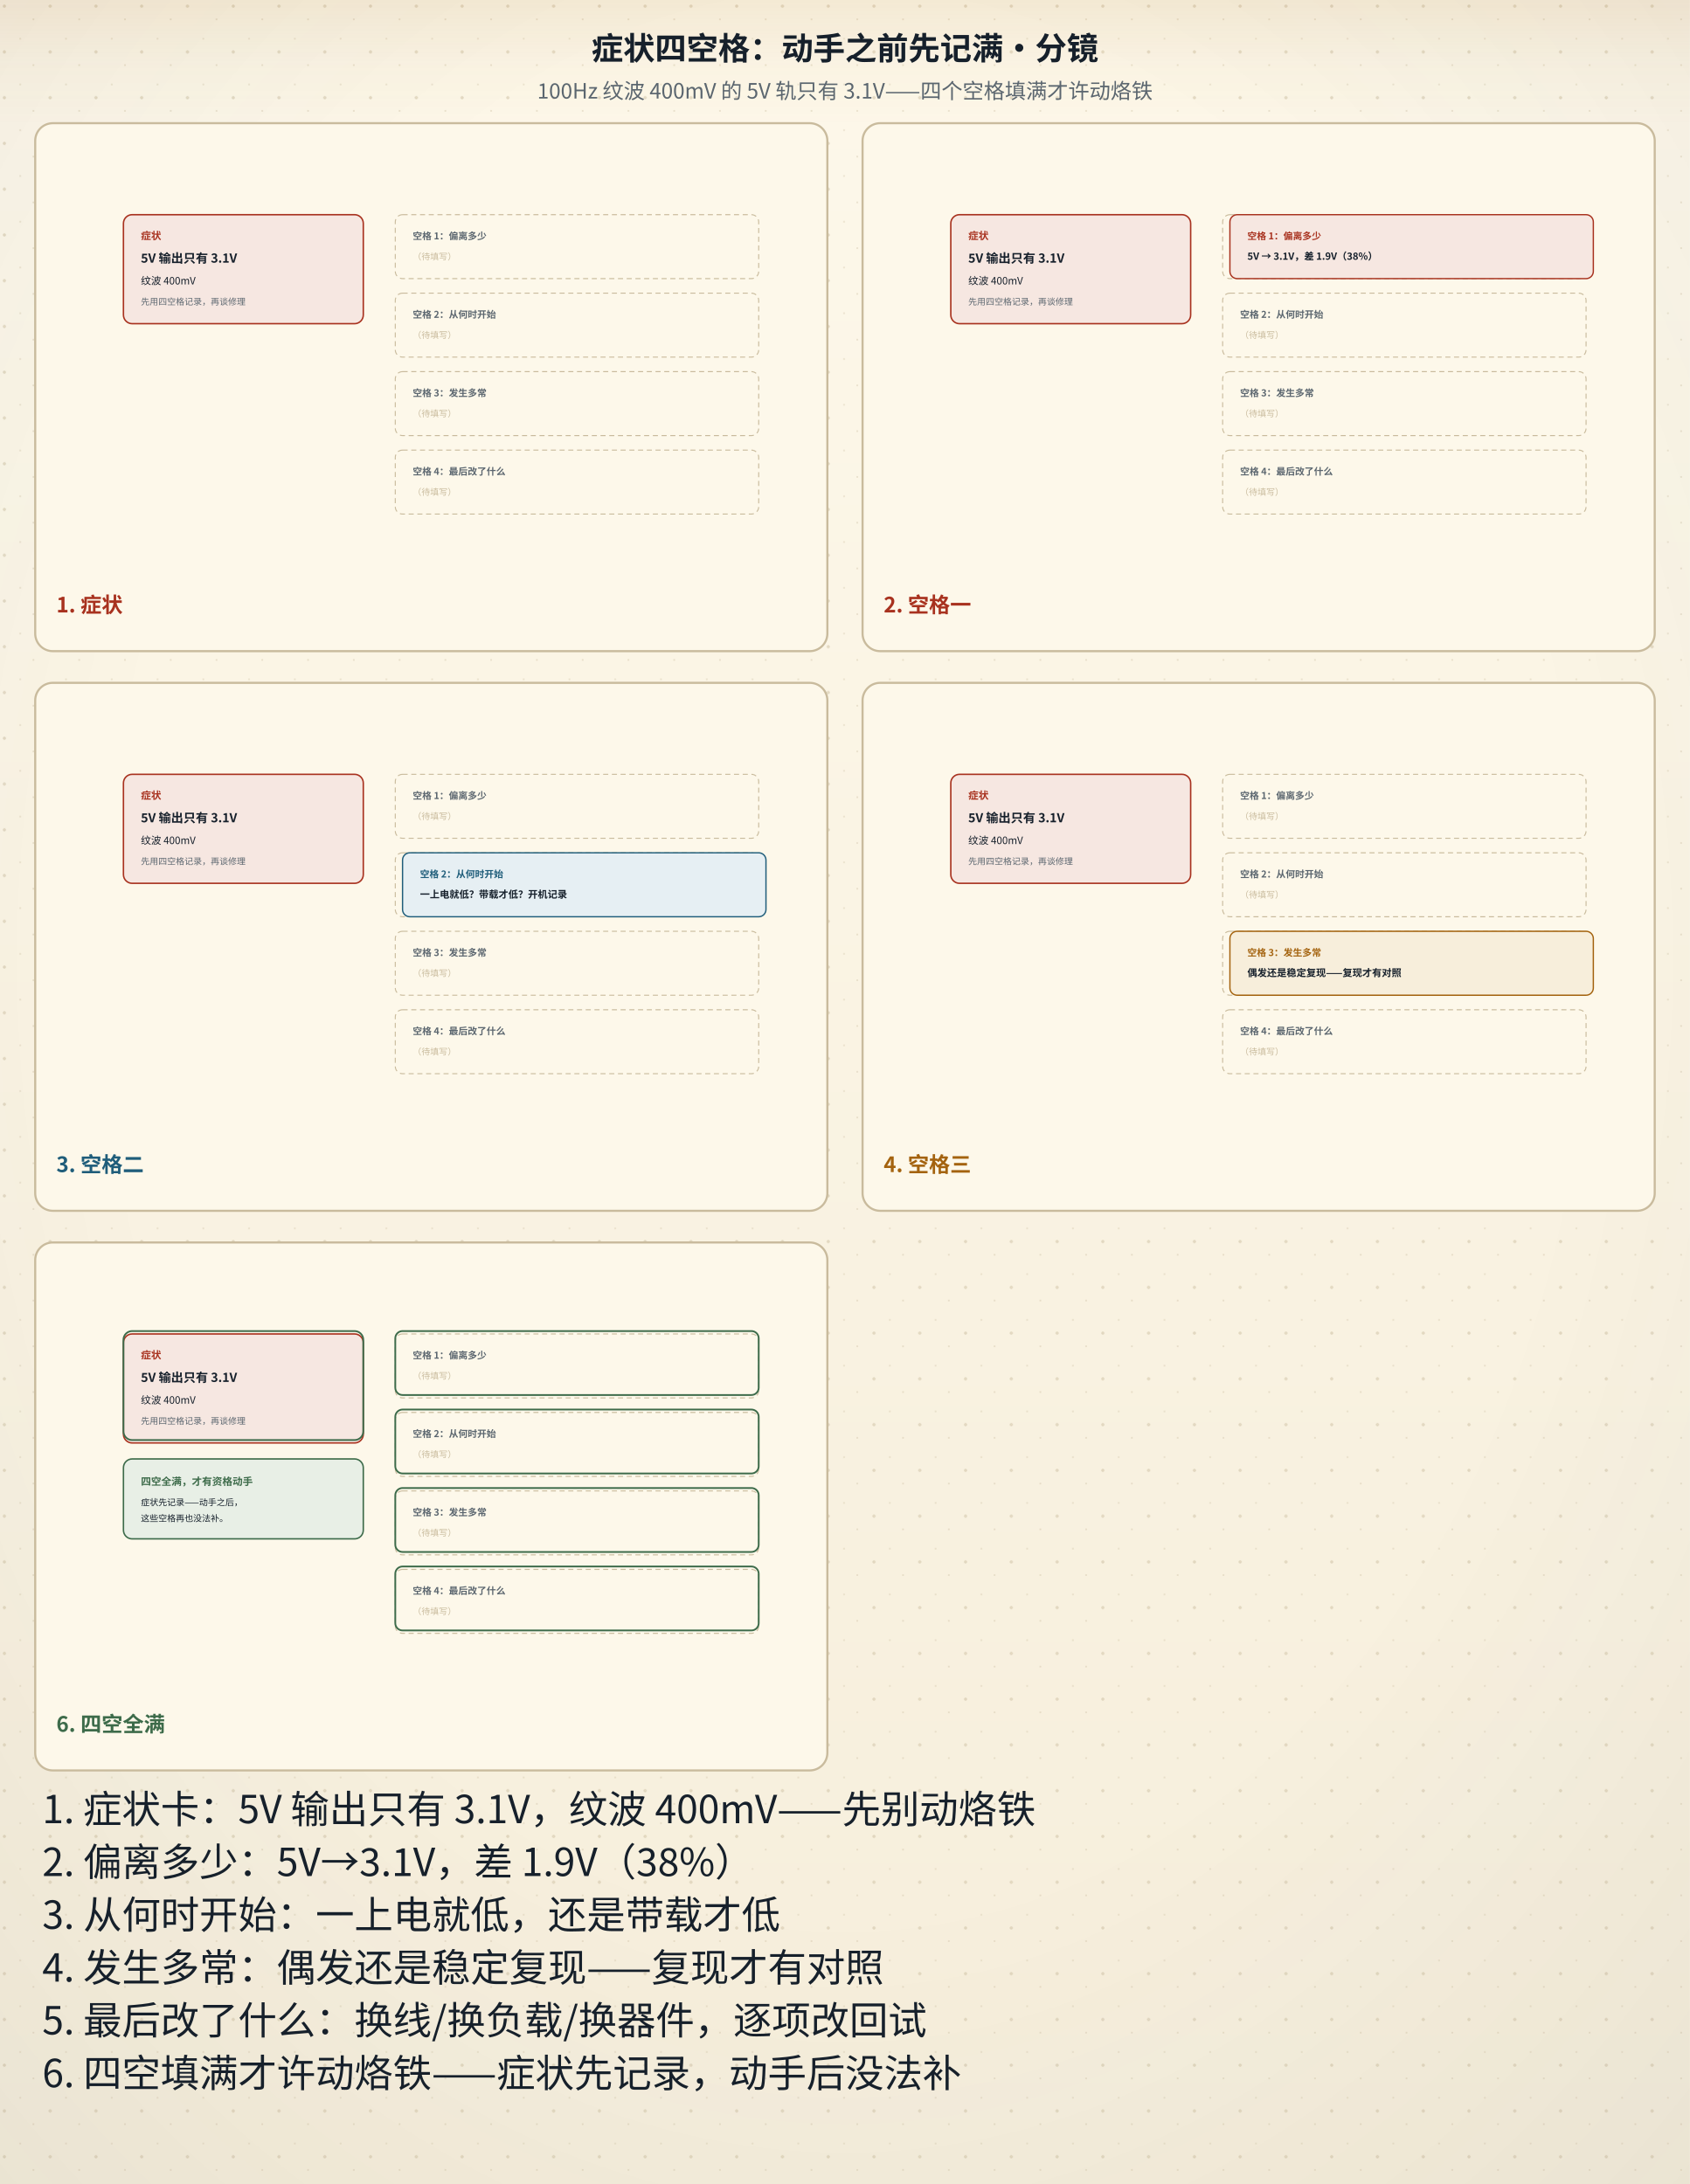
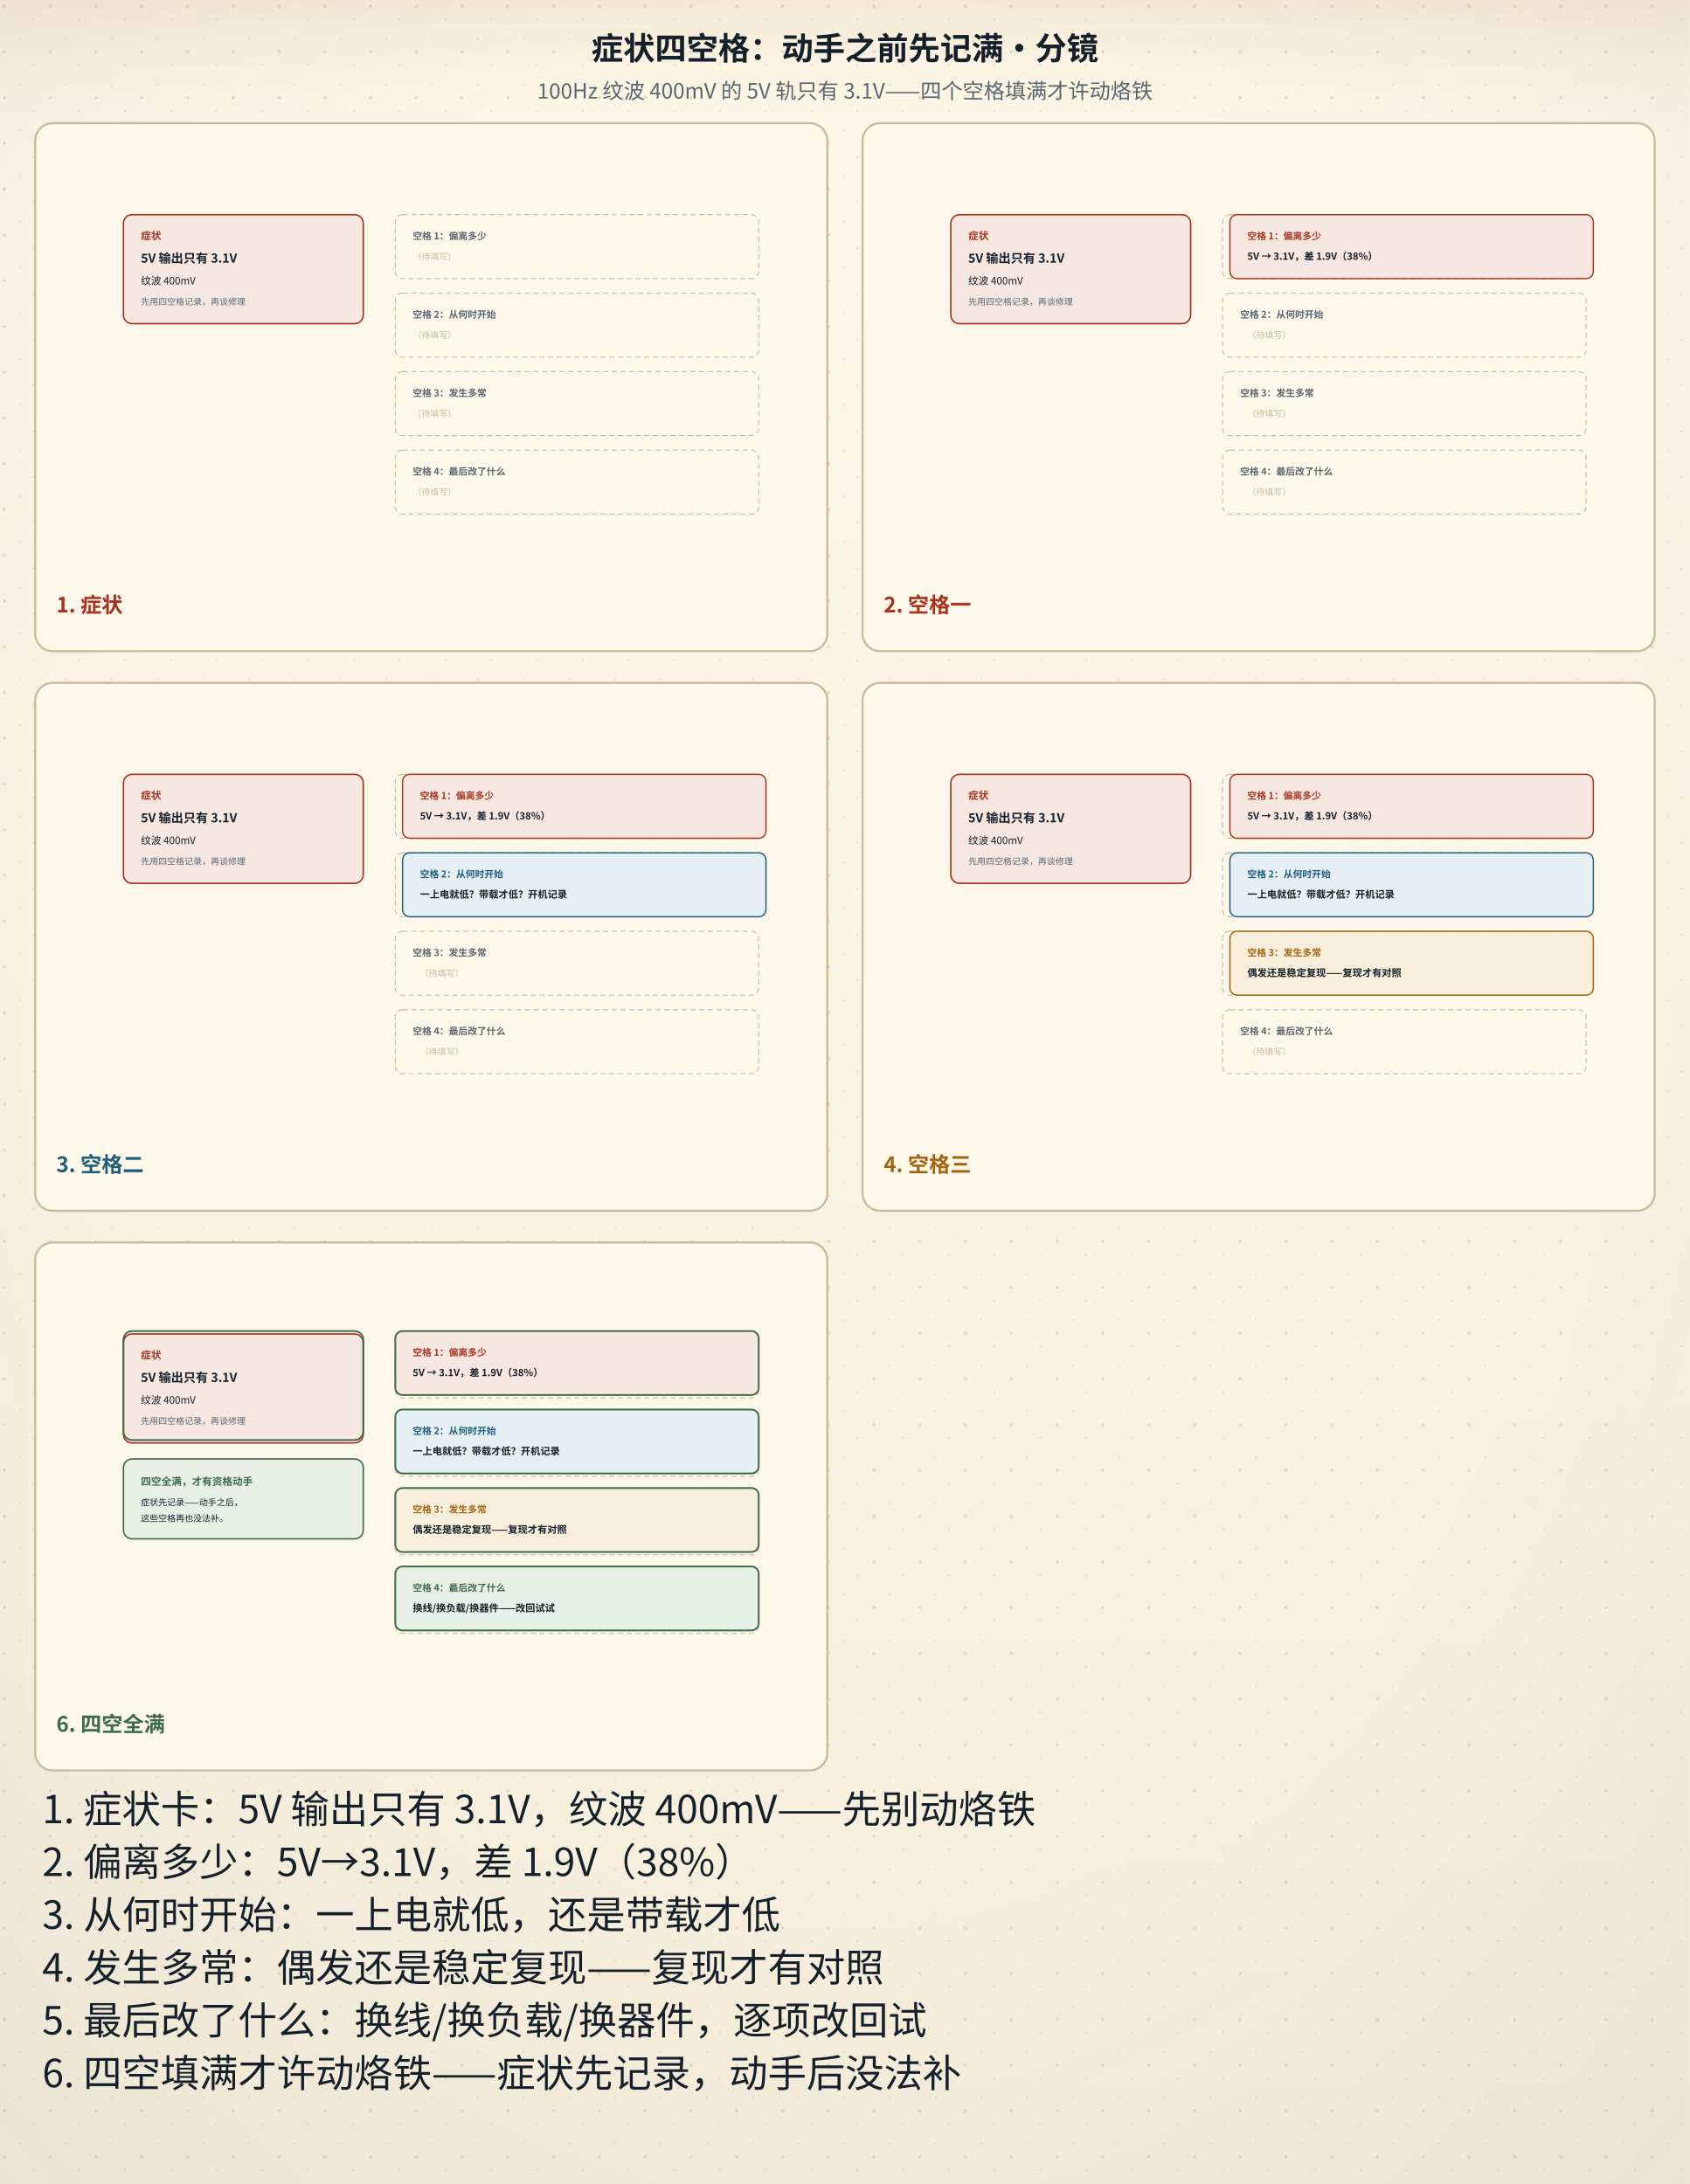
<svg xmlns="http://www.w3.org/2000/svg" viewBox="0 0 960 1241" role="img" aria-labelledby="sbTitle sbDesc">
  <defs>
    <linearGradient id="bgL" x1="0" y1="0" x2="0" y2="1">
      <stop offset="0" stop-color="#fdf8ea" />
      <stop offset="1" stop-color="#f6eedb" />
    </linearGradient>
    <linearGradient id="bgD" x1="0" y1="0" x2="0" y2="1">
      <stop offset="0" stop-color="#141310" />
      <stop offset="1" stop-color="#1d1a14" />
    </linearGradient>
    <radialGradient id="vig" cx="0.5" cy="0.44" r="0.78">
      <stop offset="0.55" stop-color="#16202b" stop-opacity="0" />
      <stop offset="1" stop-color="#16202b" stop-opacity="0.055" />
    </radialGradient>
    <linearGradient id="hdr" x1="0" y1="0" x2="0" y2="1">
      <stop offset="0" stop-color="#a4630f" stop-opacity="0.10" />
      <stop offset="0.55" stop-color="#a4630f" stop-opacity="0.028" />
      <stop offset="1" stop-color="#a4630f" stop-opacity="0" />
    </linearGradient>
    <linearGradient id="hdrD" x1="0" y1="0" x2="0" y2="1">
      <stop offset="0" stop-color="#dcab63" stop-opacity="0.13" />
      <stop offset="0.55" stop-color="#dcab63" stop-opacity="0.04" />
      <stop offset="1" stop-color="#dcab63" stop-opacity="0" />
    </linearGradient>
    <pattern id="dots" width="26" height="26" patternUnits="userSpaceOnUse">
      <circle cx="2.5" cy="3.5" r="0.9" fill="#c9bb9d" />
      <circle cx="19" cy="11" r="0.55" fill="#c9bb9d" opacity="0.7" />
      <circle cx="11.5" cy="22" r="0.6" fill="#c9bb9d" opacity="0.55" />
    </pattern>
    <filter id="soft" x="-40%" y="-40%" width="180%" height="180%">
      <feDropShadow dx="0" dy="1.4" stdDeviation="2" flood-color="#16202b" flood-opacity="0.13" />
    </filter>
    <filter id="pglow" x="-70%" y="-70%" width="240%" height="240%">
      <feGaussianBlur stdDeviation="1.7" result="b" />
      <feMerge>
        <feMergeNode in="b" />
        <feMergeNode in="SourceGraphic" />
      </feMerge>
    </filter>
  </defs>
  <rect class="page-bg" width="960" height="1241" fill="url(#bgL)" />
  <rect class="page-grain" width="960" height="1241" fill="url(#dots)" />
  <rect class="page-vig" width="960" height="1241" fill="url(#vig)" />
  <rect class="page-hdr" width="960" height="72" fill="url(#hdr)" />
  <style>
text{font-family:"Segoe UI","Microsoft YaHei","PingFang SC","Hiragino Sans GB","Noto Sans CJK SC","Source Han Sans SC","Noto Sans SC",sans-serif;}
line,path,polyline,polygon{stroke-linecap:round;stroke-linejoin:round}
.page-bg{fill:url(#bgL)}
.page-grain{opacity:.5}
.page-vig{opacity:1}
.page-hdr{fill:url(#hdr)}
@media (prefers-color-scheme: dark){
.page-bg{fill:url(#bgD)}
.page-grain{opacity:.34}
.page-vig{opacity:.5}
.page-hdr{fill:url(#hdrD)}
[fill="#fdf8ea"]{fill:#141310}
[stroke="#fdf8ea"]{stroke:#141310}
[fill="#f6eedb"]{fill:#1d1a14}
[stroke="#f6eedb"]{stroke:#1d1a14}
[fill="#e0d3b8"]{fill:#3b3529}
[stroke="#e0d3b8"]{stroke:#3b3529}
[fill="#c9bb9d"]{fill:#4a4436}
[stroke="#c9bb9d"]{stroke:#4a4436}
[fill="#16202b"]{fill:#ece4d3}
[stroke="#16202b"]{stroke:#ece4d3}
[fill="#37424e"]{fill:#cfc6b4}
[stroke="#37424e"]{stroke:#cfc6b4}
[fill="#5b666f"]{fill:#a79e8b}
[stroke="#5b666f"]{stroke:#a79e8b}
[fill="#8b8272"]{fill:#857c6c}
[stroke="#8b8272"]{stroke:#857c6c}
text[fill="#fdf8ea"]{fill:#f9f3e3}
[fill="#e6eff3"]{fill:#17262e}
[fill="#e4f1f3"]{fill:#15262a}
[fill="#e8efe6"]{fill:#182418}
[fill="#f6e7e1"]{fill:#281a16}
[fill="#f7eedb"]{fill:#292114}
[fill="#efe8ee"]{fill:#241c22}
text[fill="#1f5d7a"]{fill:#7fb7cf}
:is(rect,circle,path,line,polygon,polyline,ellipse,g)[fill="#1f5d7a"]{fill:#2b4d5f}
[stroke="#1f5d7a"]{stroke:#6fa3b9}
text[fill="#2f7f96"]{fill:#8ac9d8}
:is(rect,circle,path,line,polygon,polyline,ellipse,g)[fill="#2f7f96"]{fill:#2b5660}
[stroke="#2f7f96"]{stroke:#77b2c1}
text[fill="#3d6b4a"]{fill:#98c096}
:is(rect,circle,path,line,polygon,polyline,ellipse,g)[fill="#3d6b4a"]{fill:#2f4a33}
[stroke="#3d6b4a"]{stroke:#7aa87c}
text[fill="#a8321f"]{fill:#e0907a}
:is(rect,circle,path,line,polygon,polyline,ellipse,g)[fill="#a8321f"]{fill:#55231b}
[stroke="#a8321f"]{stroke:#c07a63}
text[fill="#a4630f"]{fill:#dcab63}
:is(rect,circle,path,line,polygon,polyline,ellipse,g)[fill="#a4630f"]{fill:#553a17}
[stroke="#a4630f"]{stroke:#c08a45}
text[fill="#6b3f63"]{fill:#c4a2bf}
:is(rect,circle,path,line,polygon,polyline,ellipse,g)[fill="#6b3f63"]{fill:#452c40}
[stroke="#6b3f63"]{stroke:#a17c9b}
}
</style>
  <text x="480" y="34" text-anchor="middle" font-size="18" font-weight="bold" fill="#16202b">症状四空格：动手之前先记满·分镜</text>
  <text x="480" y="56" text-anchor="middle" font-size="12" fill="#5b666f">100Hz 纹波 400mV 的 5V 轨只有 3.1V——四个空格填满才许动烙铁</text>
  <rect x="20" y="70" width="450" height="300" rx="10" fill="#fdf8ea" stroke="#c9bb9d" stroke-width="1.2" />
  <g data-storyboard-beat="症状" transform="translate(47 84) scale(0.4129)">
    <rect x="56" y="92" width="330" height="150" rx="12" fill="#f6e7e1" stroke="#a8321f" stroke-width="2" />
    <text x="80" y="126" font-size="14" font-weight="bold" fill="#a8321f">症状</text>
    <text x="80" y="158" font-size="17" font-weight="bold" fill="#16202b">5V 输出只有 3.1V</text>
    <text x="80" y="188" font-size="14" fill="#16202b">纹波 400mV</text>
    <text x="80" y="216" font-size="12" fill="#5b666f">先用四空格记录，再谈修理</text>
    <rect x="430" y="92" width="500" height="88" rx="10" fill="#fdf8ea" stroke="#c9bb9d" stroke-width="1.4" stroke-dasharray="7,5" />
    <text x="454" y="126" font-size="13" font-weight="bold" fill="#5b666f">空格 1：偏离多少</text>
+     <rect x="430" y="200" width="500" height="88" rx="10" fill="#fdf8ea" stroke="#c9bb9d" stroke-width="1.4" stroke-dasharray="7,5" />
+     <text x="454" y="234" font-size="13" font-weight="bold" fill="#5b666f">空格 2：从何时开始</text>
+     <rect x="430" y="308" width="500" height="88" rx="10" fill="#fdf8ea" stroke="#c9bb9d" stroke-width="1.4" stroke-dasharray="7,5" />
+     <text x="454" y="342" font-size="13" font-weight="bold" fill="#5b666f">空格 3：发生多常</text>
+     <rect x="430" y="416" width="500" height="88" rx="10" fill="#fdf8ea" stroke="#c9bb9d" stroke-width="1.4" stroke-dasharray="7,5" />
+     <text x="454" y="450" font-size="13" font-weight="bold" fill="#5b666f">空格 4：最后改了什么</text>
    <text x="454" y="154" font-size="12" fill="#c9bb9d">（待填写）</text>
-     <rect x="430" y="200" width="500" height="88" rx="10" fill="#fdf8ea" stroke="#c9bb9d" stroke-width="1.4" stroke-dasharray="7,5" />
-     <text x="454" y="234" font-size="13" font-weight="bold" fill="#5b666f">空格 2：从何时开始</text>
    <text x="454" y="262" font-size="12" fill="#c9bb9d">（待填写）</text>
-     <rect x="430" y="308" width="500" height="88" rx="10" fill="#fdf8ea" stroke="#c9bb9d" stroke-width="1.4" stroke-dasharray="7,5" />
-     <text x="454" y="342" font-size="13" font-weight="bold" fill="#5b666f">空格 3：发生多常</text>
    <text x="454" y="370" font-size="12" fill="#c9bb9d">（待填写）</text>
-     <rect x="430" y="416" width="500" height="88" rx="10" fill="#fdf8ea" stroke="#c9bb9d" stroke-width="1.4" stroke-dasharray="7,5" />
-     <text x="454" y="450" font-size="13" font-weight="bold" fill="#5b666f">空格 4：最后改了什么</text>
    <text x="454" y="478" font-size="12" fill="#c9bb9d">（待填写）</text>
  </g>
  <text x="32" y="348" font-size="12" font-weight="bold" fill="#a8321f">1. 症状</text>
  <rect x="490" y="70" width="450" height="300" rx="10" fill="#fdf8ea" stroke="#c9bb9d" stroke-width="1.2" />
  <g data-storyboard-beat="空格一" transform="translate(517 84) scale(0.4129)">
    <rect x="56" y="92" width="330" height="150" rx="12" fill="#f6e7e1" stroke="#a8321f" stroke-width="2" />
    <text x="80" y="126" font-size="14" font-weight="bold" fill="#a8321f">症状</text>
    <text x="80" y="158" font-size="17" font-weight="bold" fill="#16202b">5V 输出只有 3.1V</text>
    <text x="80" y="188" font-size="14" fill="#16202b">纹波 400mV</text>
    <text x="80" y="216" font-size="12" fill="#5b666f">先用四空格记录，再谈修理</text>
    <rect x="430" y="92" width="500" height="88" rx="10" fill="#fdf8ea" stroke="#c9bb9d" stroke-width="1.4" stroke-dasharray="7,5" />
    <text x="454" y="126" font-size="13" font-weight="bold" fill="#5b666f">空格 1：偏离多少</text>
-     <text x="454" y="154" font-size="12" fill="#c9bb9d">（待填写）</text>
-     <rect x="430" y="200" width="500" height="88" rx="10" fill="#fdf8ea" stroke="#c9bb9d" stroke-width="1.4" stroke-dasharray="7,5" />
-     <text x="454" y="234" font-size="13" font-weight="bold" fill="#5b666f">空格 2：从何时开始</text>
-     <text x="454" y="262" font-size="12" fill="#c9bb9d">（待填写）</text>
-     <rect x="430" y="308" width="500" height="88" rx="10" fill="#fdf8ea" stroke="#c9bb9d" stroke-width="1.4" stroke-dasharray="7,5" />
-     <text x="454" y="342" font-size="13" font-weight="bold" fill="#5b666f">空格 3：发生多常</text>
-     <text x="454" y="370" font-size="12" fill="#c9bb9d">（待填写）</text>
-     <rect x="430" y="416" width="500" height="88" rx="10" fill="#fdf8ea" stroke="#c9bb9d" stroke-width="1.4" stroke-dasharray="7,5" />
-     <text x="454" y="450" font-size="13" font-weight="bold" fill="#5b666f">空格 4：最后改了什么</text>
-     <text x="454" y="478" font-size="12" fill="#c9bb9d">（待填写）</text>
+     <rect x="430" y="200" width="500" height="88" rx="10" fill="#fdf8ea" stroke="#c9bb9d" stroke-width="1.4" stroke-dasharray="7,5" />
+     <text x="454" y="234" font-size="13" font-weight="bold" fill="#5b666f">空格 2：从何时开始</text>
+     <rect x="430" y="308" width="500" height="88" rx="10" fill="#fdf8ea" stroke="#c9bb9d" stroke-width="1.4" stroke-dasharray="7,5" />
+     <text x="454" y="342" font-size="13" font-weight="bold" fill="#5b666f">空格 3：发生多常</text>
+     <rect x="430" y="416" width="500" height="88" rx="10" fill="#fdf8ea" stroke="#c9bb9d" stroke-width="1.4" stroke-dasharray="7,5" />
+     <text x="454" y="450" font-size="13" font-weight="bold" fill="#5b666f">空格 4：最后改了什么</text>
    <g transform="translate(10 0)">
      <rect x="430" y="92" width="500" height="88" rx="10" fill="#f6e7e1" stroke="#a8321f" stroke-width="1.8" />
      <text x="454" y="126" font-size="13" font-weight="bold" fill="#a8321f">空格 1：偏离多少</text>
      <text x="454" y="154" font-size="13.5" font-weight="bold" fill="#16202b">5V → 3.1V，差 1.9V（38%）</text>
+       <text x="454" y="262" font-size="12" fill="#c9bb9d">（待填写）</text>
+       <text x="454" y="370" font-size="12" fill="#c9bb9d">（待填写）</text>
+       <text x="454" y="478" font-size="12" fill="#c9bb9d">（待填写）</text>
    </g>
  </g>
  <text x="502" y="348" font-size="12" font-weight="bold" fill="#a8321f">2. 空格一</text>
  <rect x="20" y="388" width="450" height="300" rx="10" fill="#fdf8ea" stroke="#c9bb9d" stroke-width="1.2" />
  <g data-storyboard-beat="空格二" transform="translate(47 402) scale(0.4129)">
    <rect x="56" y="92" width="330" height="150" rx="12" fill="#f6e7e1" stroke="#a8321f" stroke-width="2" />
    <text x="80" y="126" font-size="14" font-weight="bold" fill="#a8321f">症状</text>
    <text x="80" y="158" font-size="17" font-weight="bold" fill="#16202b">5V 输出只有 3.1V</text>
    <text x="80" y="188" font-size="14" fill="#16202b">纹波 400mV</text>
    <text x="80" y="216" font-size="12" fill="#5b666f">先用四空格记录，再谈修理</text>
    <rect x="430" y="92" width="500" height="88" rx="10" fill="#fdf8ea" stroke="#c9bb9d" stroke-width="1.4" stroke-dasharray="7,5" />
    <text x="454" y="126" font-size="13" font-weight="bold" fill="#5b666f">空格 1：偏离多少</text>
-     <text x="454" y="154" font-size="12" fill="#c9bb9d">（待填写）</text>
-     <rect x="430" y="200" width="500" height="88" rx="10" fill="#fdf8ea" stroke="#c9bb9d" stroke-width="1.4" stroke-dasharray="7,5" />
-     <text x="454" y="234" font-size="13" font-weight="bold" fill="#5b666f">空格 2：从何时开始</text>
-     <text x="454" y="262" font-size="12" fill="#c9bb9d">（待填写）</text>
-     <rect x="430" y="308" width="500" height="88" rx="10" fill="#fdf8ea" stroke="#c9bb9d" stroke-width="1.4" stroke-dasharray="7,5" />
-     <text x="454" y="342" font-size="13" font-weight="bold" fill="#5b666f">空格 3：发生多常</text>
-     <text x="454" y="370" font-size="12" fill="#c9bb9d">（待填写）</text>
-     <rect x="430" y="416" width="500" height="88" rx="10" fill="#fdf8ea" stroke="#c9bb9d" stroke-width="1.4" stroke-dasharray="7,5" />
-     <text x="454" y="450" font-size="13" font-weight="bold" fill="#5b666f">空格 4：最后改了什么</text>
-     <text x="454" y="478" font-size="12" fill="#c9bb9d">（待填写）</text>
+     <rect x="430" y="200" width="500" height="88" rx="10" fill="#fdf8ea" stroke="#c9bb9d" stroke-width="1.4" stroke-dasharray="7,5" />
+     <text x="454" y="234" font-size="13" font-weight="bold" fill="#5b666f">空格 2：从何时开始</text>
+     <rect x="430" y="308" width="500" height="88" rx="10" fill="#fdf8ea" stroke="#c9bb9d" stroke-width="1.4" stroke-dasharray="7,5" />
+     <text x="454" y="342" font-size="13" font-weight="bold" fill="#5b666f">空格 3：发生多常</text>
+     <rect x="430" y="416" width="500" height="88" rx="10" fill="#fdf8ea" stroke="#c9bb9d" stroke-width="1.4" stroke-dasharray="7,5" />
+     <text x="454" y="450" font-size="13" font-weight="bold" fill="#5b666f">空格 4：最后改了什么</text>
    <g transform="translate(10 0)">
+       <rect x="430" y="92" width="500" height="88" rx="10" fill="#f6e7e1" stroke="#a8321f" stroke-width="1.8" />
+       <text x="454" y="126" font-size="13" font-weight="bold" fill="#a8321f">空格 1：偏离多少</text>
+       <text x="454" y="154" font-size="13.5" font-weight="bold" fill="#16202b">5V → 3.1V，差 1.9V（38%）</text>
      <rect x="430" y="200" width="500" height="88" rx="10" fill="#e6eff3" stroke="#1f5d7a" stroke-width="1.8" />
      <text x="454" y="234" font-size="13" font-weight="bold" fill="#1f5d7a">空格 2：从何时开始</text>
      <text x="454" y="262" font-size="13.5" font-weight="bold" fill="#16202b">一上电就低？带载才低？开机记录</text>
+       <text x="454" y="370" font-size="12" fill="#c9bb9d">（待填写）</text>
+       <text x="454" y="478" font-size="12" fill="#c9bb9d">（待填写）</text>
    </g>
  </g>
  <text x="32" y="666" font-size="12" font-weight="bold" fill="#1f5d7a">3. 空格二</text>
  <rect x="490" y="388" width="450" height="300" rx="10" fill="#fdf8ea" stroke="#c9bb9d" stroke-width="1.2" />
  <g data-storyboard-beat="空格三" transform="translate(517 402) scale(0.4129)">
    <rect x="56" y="92" width="330" height="150" rx="12" fill="#f6e7e1" stroke="#a8321f" stroke-width="2" />
    <text x="80" y="126" font-size="14" font-weight="bold" fill="#a8321f">症状</text>
    <text x="80" y="158" font-size="17" font-weight="bold" fill="#16202b">5V 输出只有 3.1V</text>
    <text x="80" y="188" font-size="14" fill="#16202b">纹波 400mV</text>
    <text x="80" y="216" font-size="12" fill="#5b666f">先用四空格记录，再谈修理</text>
    <rect x="430" y="92" width="500" height="88" rx="10" fill="#fdf8ea" stroke="#c9bb9d" stroke-width="1.4" stroke-dasharray="7,5" />
    <text x="454" y="126" font-size="13" font-weight="bold" fill="#5b666f">空格 1：偏离多少</text>
-     <text x="454" y="154" font-size="12" fill="#c9bb9d">（待填写）</text>
-     <rect x="430" y="200" width="500" height="88" rx="10" fill="#fdf8ea" stroke="#c9bb9d" stroke-width="1.4" stroke-dasharray="7,5" />
-     <text x="454" y="234" font-size="13" font-weight="bold" fill="#5b666f">空格 2：从何时开始</text>
-     <text x="454" y="262" font-size="12" fill="#c9bb9d">（待填写）</text>
-     <rect x="430" y="308" width="500" height="88" rx="10" fill="#fdf8ea" stroke="#c9bb9d" stroke-width="1.4" stroke-dasharray="7,5" />
-     <text x="454" y="342" font-size="13" font-weight="bold" fill="#5b666f">空格 3：发生多常</text>
-     <text x="454" y="370" font-size="12" fill="#c9bb9d">（待填写）</text>
-     <rect x="430" y="416" width="500" height="88" rx="10" fill="#fdf8ea" stroke="#c9bb9d" stroke-width="1.4" stroke-dasharray="7,5" />
-     <text x="454" y="450" font-size="13" font-weight="bold" fill="#5b666f">空格 4：最后改了什么</text>
-     <text x="454" y="478" font-size="12" fill="#c9bb9d">（待填写）</text>
+     <rect x="430" y="200" width="500" height="88" rx="10" fill="#fdf8ea" stroke="#c9bb9d" stroke-width="1.4" stroke-dasharray="7,5" />
+     <text x="454" y="234" font-size="13" font-weight="bold" fill="#5b666f">空格 2：从何时开始</text>
+     <rect x="430" y="308" width="500" height="88" rx="10" fill="#fdf8ea" stroke="#c9bb9d" stroke-width="1.4" stroke-dasharray="7,5" />
+     <text x="454" y="342" font-size="13" font-weight="bold" fill="#5b666f">空格 3：发生多常</text>
+     <rect x="430" y="416" width="500" height="88" rx="10" fill="#fdf8ea" stroke="#c9bb9d" stroke-width="1.4" stroke-dasharray="7,5" />
+     <text x="454" y="450" font-size="13" font-weight="bold" fill="#5b666f">空格 4：最后改了什么</text>
    <g transform="translate(10 0)">
+       <rect x="430" y="92" width="500" height="88" rx="10" fill="#f6e7e1" stroke="#a8321f" stroke-width="1.8" />
+       <text x="454" y="126" font-size="13" font-weight="bold" fill="#a8321f">空格 1：偏离多少</text>
+       <text x="454" y="154" font-size="13.5" font-weight="bold" fill="#16202b">5V → 3.1V，差 1.9V（38%）</text>
+       <rect x="430" y="200" width="500" height="88" rx="10" fill="#e6eff3" stroke="#1f5d7a" stroke-width="1.8" />
+       <text x="454" y="234" font-size="13" font-weight="bold" fill="#1f5d7a">空格 2：从何时开始</text>
+       <text x="454" y="262" font-size="13.5" font-weight="bold" fill="#16202b">一上电就低？带载才低？开机记录</text>
      <rect x="430" y="308" width="500" height="88" rx="10" fill="#f7eedb" stroke="#a4630f" stroke-width="1.8" />
      <text x="454" y="342" font-size="13" font-weight="bold" fill="#a4630f">空格 3：发生多常</text>
      <text x="454" y="370" font-size="13.5" font-weight="bold" fill="#16202b">偶发还是稳定复现——复现才有对照</text>
+       <text x="454" y="478" font-size="12" fill="#c9bb9d">（待填写）</text>
    </g>
  </g>
  <text x="502" y="666" font-size="12" font-weight="bold" fill="#a4630f">4. 空格三</text>
  <rect x="20" y="706" width="450" height="300" rx="10" fill="#fdf8ea" stroke="#c9bb9d" stroke-width="1.2" />
  <g data-storyboard-beat="四空全满" transform="translate(47 720) scale(0.4129)">
    <rect x="56" y="92" width="330" height="150" rx="12" fill="#f6e7e1" stroke="#a8321f" stroke-width="2" />
    <text x="80" y="126" font-size="14" font-weight="bold" fill="#a8321f">症状</text>
    <text x="80" y="158" font-size="17" font-weight="bold" fill="#16202b">5V 输出只有 3.1V</text>
    <text x="80" y="188" font-size="14" fill="#16202b">纹波 400mV</text>
    <text x="80" y="216" font-size="12" fill="#5b666f">先用四空格记录，再谈修理</text>
    <rect x="430" y="92" width="500" height="88" rx="10" fill="#fdf8ea" stroke="#c9bb9d" stroke-width="1.4" stroke-dasharray="7,5" />
    <text x="454" y="126" font-size="13" font-weight="bold" fill="#5b666f">空格 1：偏离多少</text>
-     <text x="454" y="154" font-size="12" fill="#c9bb9d">（待填写）</text>
-     <rect x="430" y="200" width="500" height="88" rx="10" fill="#fdf8ea" stroke="#c9bb9d" stroke-width="1.4" stroke-dasharray="7,5" />
-     <text x="454" y="234" font-size="13" font-weight="bold" fill="#5b666f">空格 2：从何时开始</text>
-     <text x="454" y="262" font-size="12" fill="#c9bb9d">（待填写）</text>
-     <rect x="430" y="308" width="500" height="88" rx="10" fill="#fdf8ea" stroke="#c9bb9d" stroke-width="1.4" stroke-dasharray="7,5" />
-     <text x="454" y="342" font-size="13" font-weight="bold" fill="#5b666f">空格 3：发生多常</text>
-     <text x="454" y="370" font-size="12" fill="#c9bb9d">（待填写）</text>
-     <rect x="430" y="416" width="500" height="88" rx="10" fill="#fdf8ea" stroke="#c9bb9d" stroke-width="1.4" stroke-dasharray="7,5" />
-     <text x="454" y="450" font-size="13" font-weight="bold" fill="#5b666f">空格 4：最后改了什么</text>
-     <text x="454" y="478" font-size="12" fill="#c9bb9d">（待填写）</text>
+     <rect x="430" y="200" width="500" height="88" rx="10" fill="#fdf8ea" stroke="#c9bb9d" stroke-width="1.4" stroke-dasharray="7,5" />
+     <text x="454" y="234" font-size="13" font-weight="bold" fill="#5b666f">空格 2：从何时开始</text>
+     <rect x="430" y="308" width="500" height="88" rx="10" fill="#fdf8ea" stroke="#c9bb9d" stroke-width="1.4" stroke-dasharray="7,5" />
+     <text x="454" y="342" font-size="13" font-weight="bold" fill="#5b666f">空格 3：发生多常</text>
+     <rect x="430" y="416" width="500" height="88" rx="10" fill="#fdf8ea" stroke="#c9bb9d" stroke-width="1.4" stroke-dasharray="7,5" />
+     <text x="454" y="450" font-size="13" font-weight="bold" fill="#5b666f">空格 4：最后改了什么</text>
    <g transform="translate(0 -4)">
-       <rect x="430" y="92" width="500" height="88" rx="10" fill="none" stroke="#3d6b4a" stroke-width="2.4" />
-       <rect x="430" y="200" width="500" height="88" rx="10" fill="none" stroke="#3d6b4a" stroke-width="2.4" />
-       <rect x="430" y="308" width="500" height="88" rx="10" fill="none" stroke="#3d6b4a" stroke-width="2.4" />
-       <rect x="430" y="416" width="500" height="88" rx="10" fill="none" stroke="#3d6b4a" stroke-width="2.4" />
+       <rect x="430" y="92" width="500" height="88" rx="10" fill="#f6e7e1" stroke="#3d6b4a" stroke-width="2.4" />
+       <text x="454" y="126" font-size="13" font-weight="bold" fill="#a8321f">空格 1：偏离多少</text>
+       <text x="454" y="154" font-size="13.5" font-weight="bold" fill="#16202b">5V → 3.1V，差 1.9V（38%）</text>
+       <rect x="430" y="200" width="500" height="88" rx="10" fill="#e6eff3" stroke="#3d6b4a" stroke-width="2.4" />
+       <text x="454" y="234" font-size="13" font-weight="bold" fill="#1f5d7a">空格 2：从何时开始</text>
+       <text x="454" y="262" font-size="13.5" font-weight="bold" fill="#16202b">一上电就低？带载才低？开机记录</text>
+       <rect x="430" y="308" width="500" height="88" rx="10" fill="#f7eedb" stroke="#3d6b4a" stroke-width="2.4" />
+       <text x="454" y="342" font-size="13" font-weight="bold" fill="#a4630f">空格 3：发生多常</text>
+       <text x="454" y="370" font-size="13.5" font-weight="bold" fill="#16202b">偶发还是稳定复现——复现才有对照</text>
+       <rect x="430" y="416" width="500" height="88" rx="10" fill="#e8efe6" stroke="#3d6b4a" stroke-width="2.4" />
+       <text x="454" y="450" font-size="13" font-weight="bold" fill="#3d6b4a">空格 4：最后改了什么</text>
+       <text x="454" y="478" font-size="13.5" font-weight="bold" fill="#16202b">换线/换负载/换器件——改回试试</text>
      <rect x="56" y="92" width="330" height="150" rx="12" fill="none" stroke="#3d6b4a" stroke-width="2.4" />
      <rect x="56" y="268" width="330" height="110" rx="12" fill="#e8efe6" stroke="#3d6b4a" stroke-width="2" />
      <text x="80" y="304" font-size="14" font-weight="bold" fill="#3d6b4a">四空全满，才有资格动手</text>
      <text x="80" y="332" font-size="12" fill="#16202b">症状先记录——动手之后，</text>
      <text x="80" y="354" font-size="12" fill="#16202b">这些空格再也没法补。</text>
    </g>
  </g>
  <text x="32" y="984" font-size="12" font-weight="bold" fill="#3d6b4a">6. 四空全满</text>
  <text x="24" y="1036" font-size="22" fill="#16202b">1. 症状卡：5V 输出只有 3.1V，纹波 400mV——先别动烙铁</text>
  <text x="24" y="1066" font-size="22" fill="#16202b">2. 偏离多少：5V→3.1V，差 1.9V（38%）</text>
  <text x="24" y="1096" font-size="22" fill="#16202b">3. 从何时开始：一上电就低，还是带载才低</text>
  <text x="24" y="1126" font-size="22" fill="#16202b">4. 发生多常：偶发还是稳定复现——复现才有对照</text>
  <text x="24" y="1156" font-size="22" fill="#16202b">5. 最后改了什么：换线/换负载/换器件，逐项改回试</text>
  <text x="24" y="1186" font-size="22" fill="#16202b">6. 四空填满才许动烙铁——症状先记录，动手后没法补</text>
</svg>
